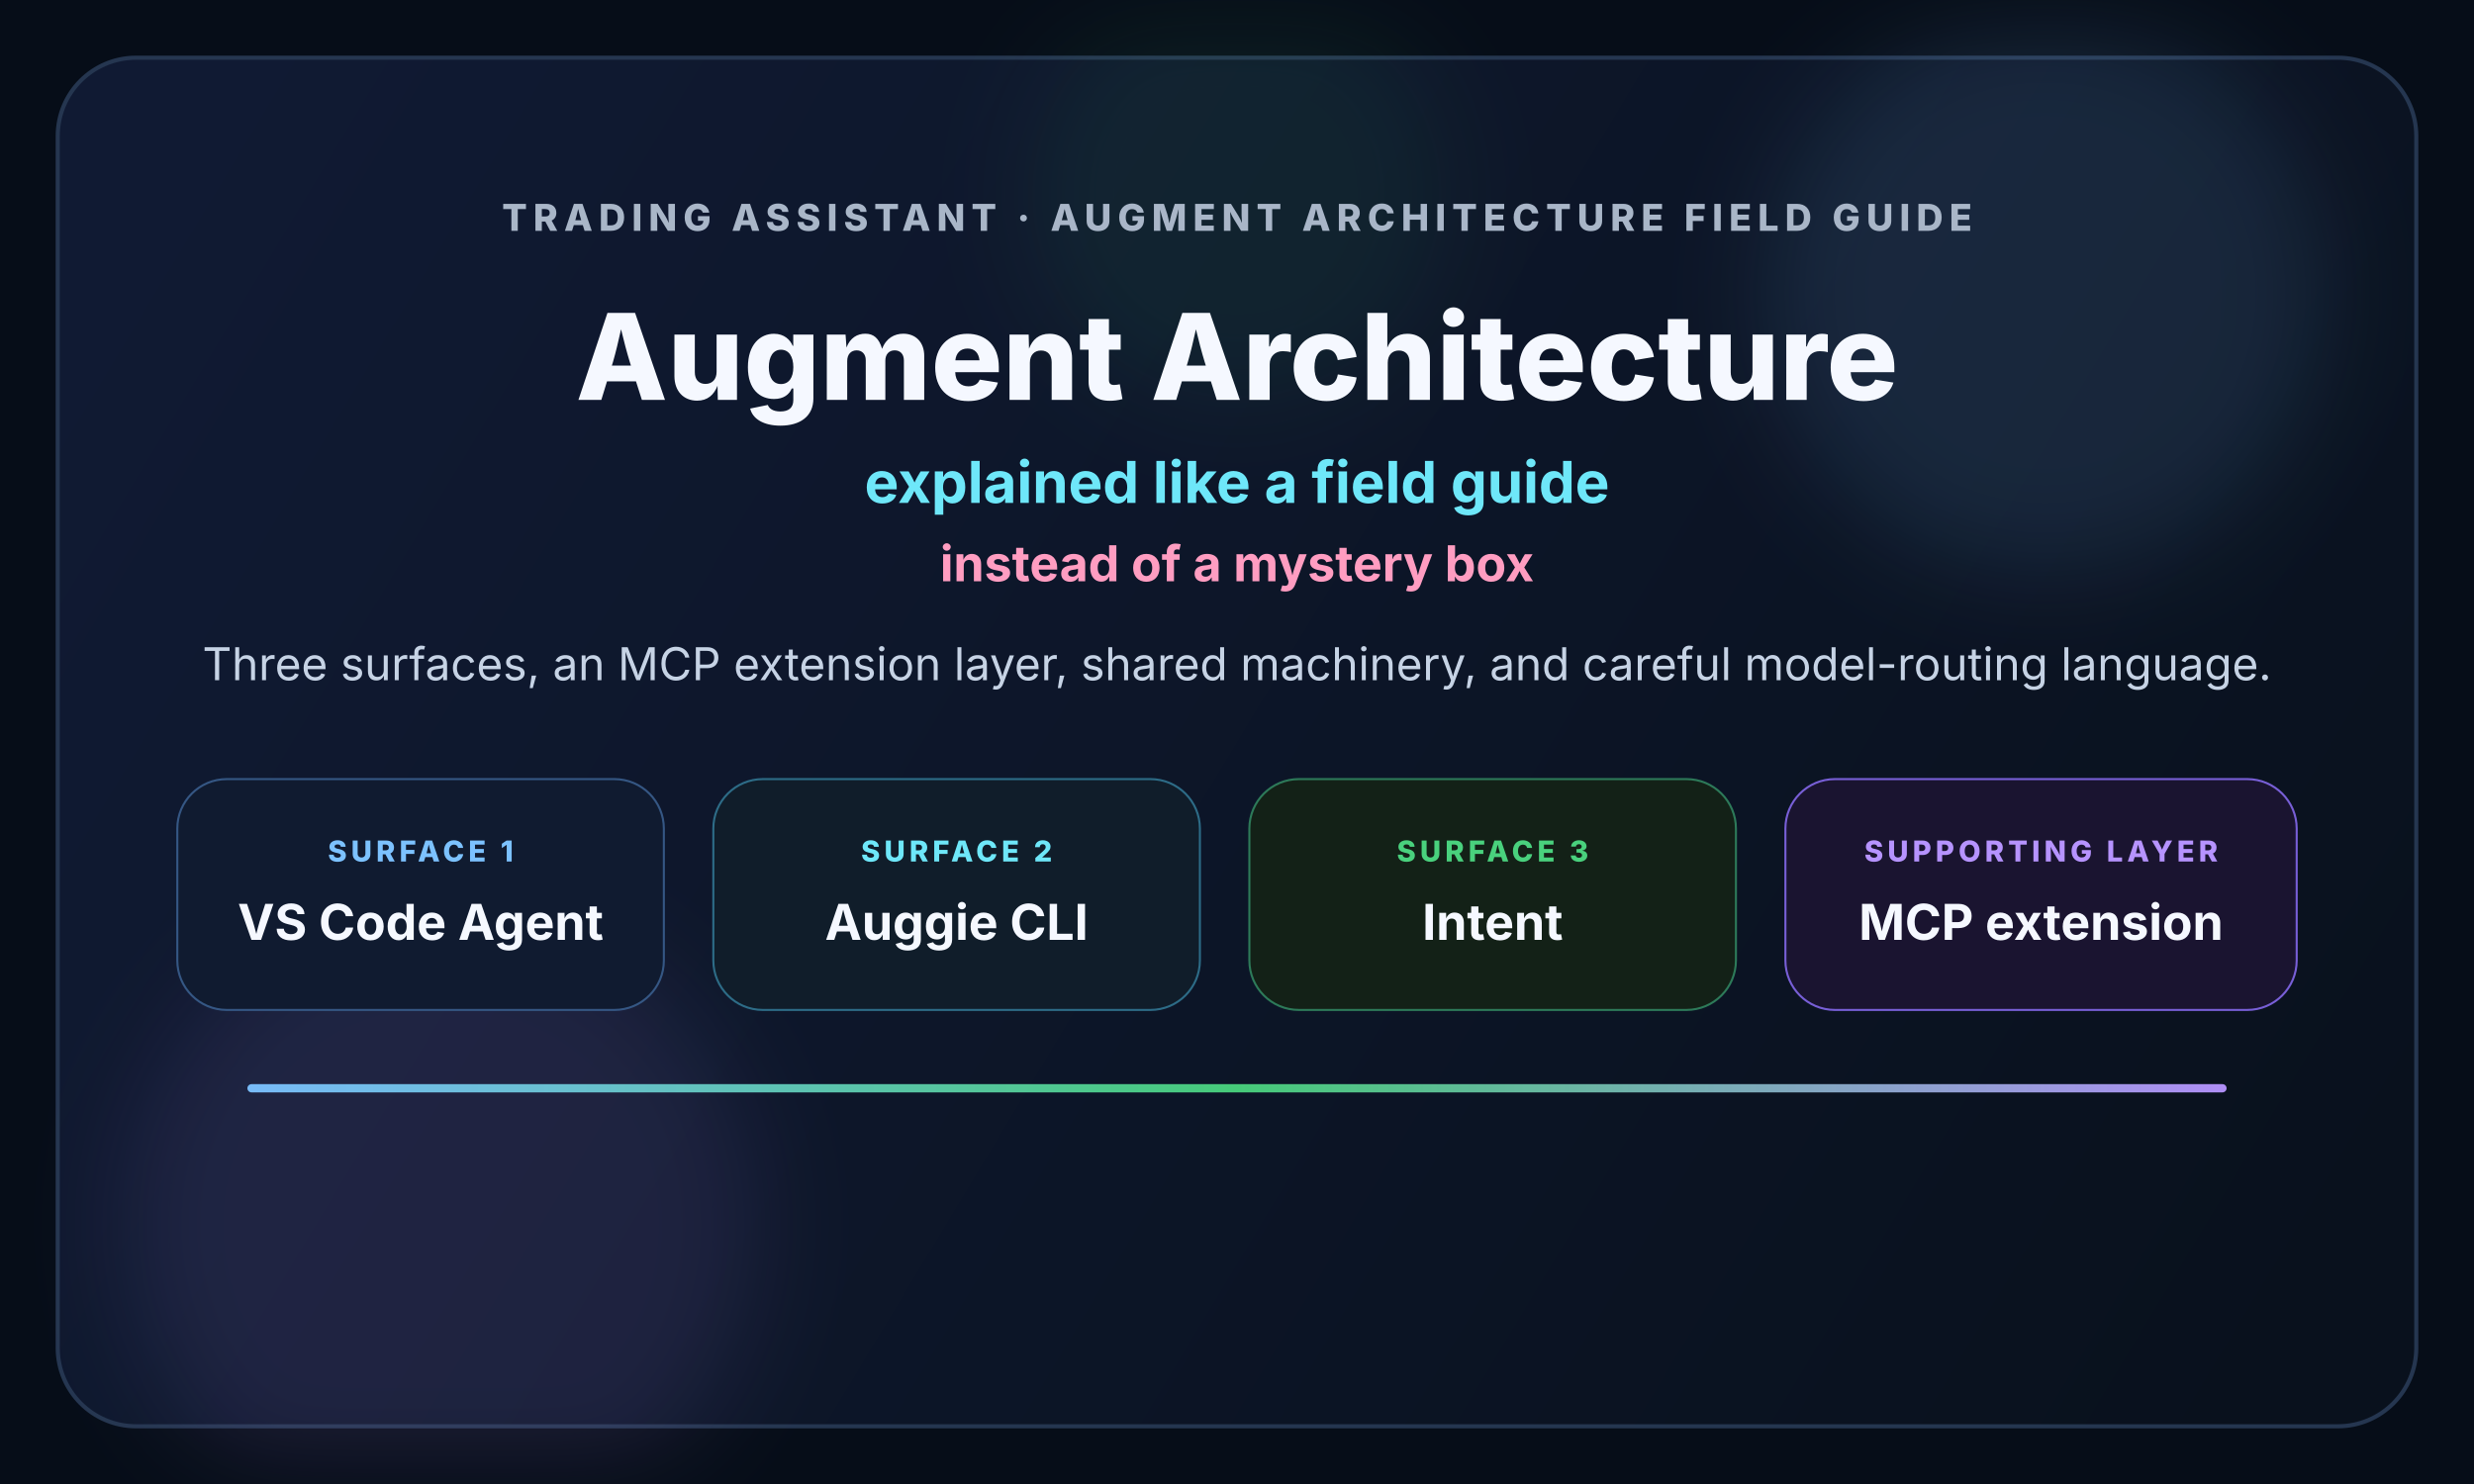
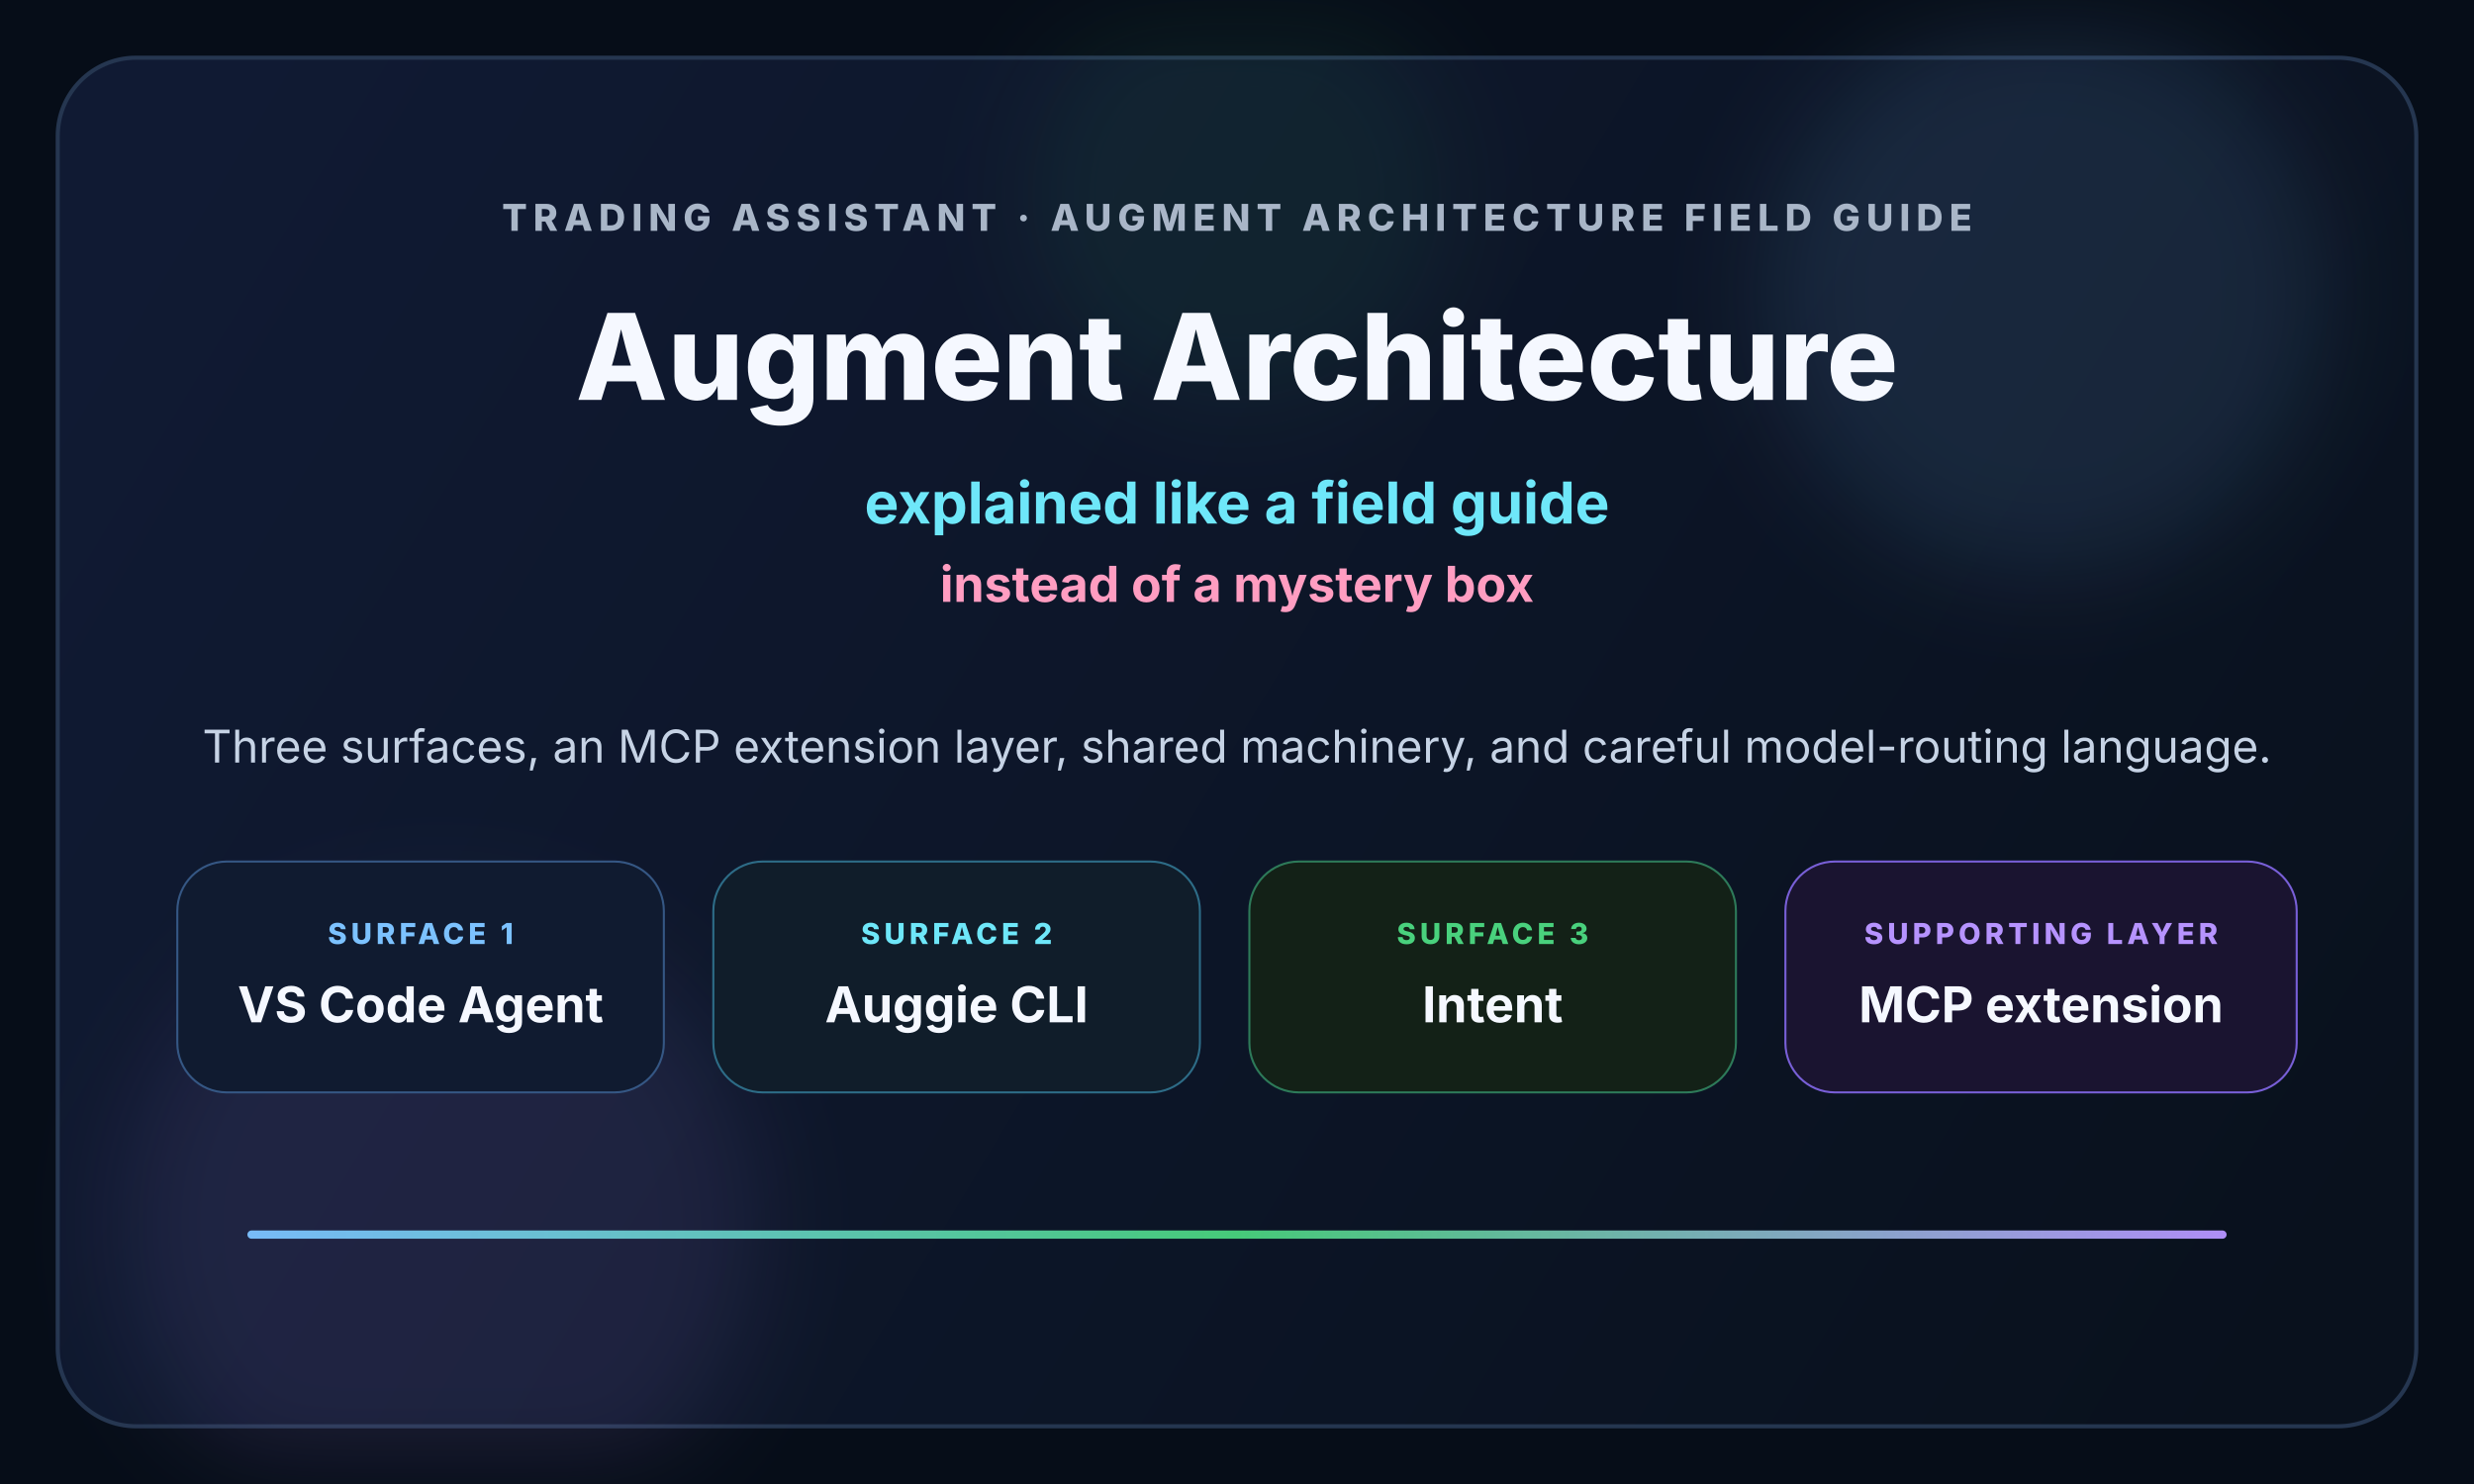
<svg xmlns="http://www.w3.org/2000/svg" width="1200" height="720" viewBox="0 0 1200 720" role="img" aria-labelledby="title desc">
  <defs>
    <linearGradient id="bg" x1="96" y1="56" x2="1104" y2="664" gradientUnits="userSpaceOnUse">
      <stop offset="0" stop-color="#101a33" />
      <stop offset="1" stop-color="#09111d" />
    </linearGradient>
    <linearGradient id="divider" x1="120" y1="0" x2="1080" y2="0" gradientUnits="userSpaceOnUse">
      <stop offset="0" stop-color="#7cc2ff" />
      <stop offset="0.5" stop-color="#49d17d" />
      <stop offset="1" stop-color="#b693ff" />
    </linearGradient>
    <filter id="softGlow" x="-30%" y="-30%" width="160%" height="160%">
      <feGaussianBlur stdDeviation="24" />
    </filter>
  </defs>
  <rect width="1200" height="720" fill="#060d18" />
  <rect x="28" y="28" width="1144" height="664" rx="38" fill="url(#bg)" stroke="#253650" stroke-width="2" />
  <circle cx="992" cy="142" r="136" fill="#7cc2ff" opacity="0.11" filter="url(#softGlow)" />
  <circle cx="214" cy="594" r="154" fill="#b693ff" opacity="0.1" filter="url(#softGlow)" />
  <circle cx="600" cy="94" r="104" fill="#49d17d" opacity="0.07" filter="url(#softGlow)" />
  <text x="600" y="112" fill="#a9b6c8" font-family="Inter, Arial, sans-serif" font-size="18" font-weight="800" letter-spacing="3" text-anchor="middle">TRADING ASSISTANT · AUGMENT ARCHITECTURE FIELD GUIDE</text>
  <text x="600" y="194" fill="#f5f8ff" font-family="Inter, Arial, sans-serif" font-size="58" font-weight="800" text-anchor="middle">Augment Architecture</text>
-   <text x="600" y="244" fill="#6ee7f9" font-family="Inter, Arial, sans-serif" font-size="28" font-weight="700" text-anchor="middle">explained like a field guide</text>
-   <text x="600" y="282" fill="#ff9dc1" font-family="Inter, Arial, sans-serif" font-size="24" font-weight="700" text-anchor="middle">instead of a mystery box</text>
-   <text x="600" y="330" fill="#c6d3e5" font-family="Inter, Arial, sans-serif" font-size="22" text-anchor="middle">Three surfaces, an MCP extension layer, shared machinery, and careful model-routing language.</text>
-   <rect x="86" y="378" width="236" height="112" rx="24" fill="#101b30" stroke="#355784" />
-   <rect x="346" y="378" width="236" height="112" rx="24" fill="#101d2a" stroke="#2d6c87" />
-   <rect x="606" y="378" width="236" height="112" rx="24" fill="#132117" stroke="#2d7a59" />
-   <rect x="866" y="378" width="248" height="112" rx="24" fill="#1a1430" stroke="#785fd7" />
-   <text x="204" y="418" fill="#7cc2ff" font-family="Inter, Arial, sans-serif" font-size="14" font-weight="800" letter-spacing="2" text-anchor="middle">SURFACE 1</text>
-   <text x="204" y="456" fill="#f5f8ff" font-family="Inter, Arial, sans-serif" font-size="24" font-weight="700" text-anchor="middle">VS Code Agent</text>
-   <text x="464" y="418" fill="#6ee7f9" font-family="Inter, Arial, sans-serif" font-size="14" font-weight="800" letter-spacing="2" text-anchor="middle">SURFACE 2</text>
-   <text x="464" y="456" fill="#f5f8ff" font-family="Inter, Arial, sans-serif" font-size="24" font-weight="700" text-anchor="middle">Auggie CLI</text>
-   <text x="724" y="418" fill="#49d17d" font-family="Inter, Arial, sans-serif" font-size="14" font-weight="800" letter-spacing="2" text-anchor="middle">SURFACE 3</text>
-   <text x="724" y="456" fill="#f5f8ff" font-family="Inter, Arial, sans-serif" font-size="24" font-weight="700" text-anchor="middle">Intent</text>
-   <text x="990" y="418" fill="#b693ff" font-family="Inter, Arial, sans-serif" font-size="14" font-weight="800" letter-spacing="2" text-anchor="middle">SUPPORTING LAYER</text>
-   <text x="990" y="456" fill="#f5f8ff" font-family="Inter, Arial, sans-serif" font-size="24" font-weight="700" text-anchor="middle">MCP extension</text>
-   <rect x="120" y="526" width="960" height="4" rx="2" fill="url(#divider)" opacity="0.96" />
+   <text x="600" y="254" fill="#6ee7f9" font-family="Inter, Arial, sans-serif" font-size="28" font-weight="700" text-anchor="middle">explained like a field guide</text>
+   <text x="600" y="292" fill="#ff9dc1" font-family="Inter, Arial, sans-serif" font-size="24" font-weight="700" text-anchor="middle">instead of a mystery box</text>
+   <text x="600" y="370" fill="#c6d3e5" font-family="Inter, Arial, sans-serif" font-size="22" text-anchor="middle">Three surfaces, an MCP extension layer, shared machinery, and careful model-routing language.</text>
+   <rect x="86" y="418" width="236" height="112" rx="24" fill="#101b30" stroke="#355784" />
+   <rect x="346" y="418" width="236" height="112" rx="24" fill="#101d2a" stroke="#2d6c87" />
+   <rect x="606" y="418" width="236" height="112" rx="24" fill="#132117" stroke="#2d7a59" />
+   <rect x="866" y="418" width="248" height="112" rx="24" fill="#1a1430" stroke="#785fd7" />
+   <text x="204" y="458" fill="#7cc2ff" font-family="Inter, Arial, sans-serif" font-size="14" font-weight="800" letter-spacing="2" text-anchor="middle">SURFACE 1</text>
+   <text x="204" y="496" fill="#f5f8ff" font-family="Inter, Arial, sans-serif" font-size="24" font-weight="700" text-anchor="middle">VS Code Agent</text>
+   <text x="464" y="458" fill="#6ee7f9" font-family="Inter, Arial, sans-serif" font-size="14" font-weight="800" letter-spacing="2" text-anchor="middle">SURFACE 2</text>
+   <text x="464" y="496" fill="#f5f8ff" font-family="Inter, Arial, sans-serif" font-size="24" font-weight="700" text-anchor="middle">Auggie CLI</text>
+   <text x="724" y="458" fill="#49d17d" font-family="Inter, Arial, sans-serif" font-size="14" font-weight="800" letter-spacing="2" text-anchor="middle">SURFACE 3</text>
+   <text x="724" y="496" fill="#f5f8ff" font-family="Inter, Arial, sans-serif" font-size="24" font-weight="700" text-anchor="middle">Intent</text>
+   <text x="990" y="458" fill="#b693ff" font-family="Inter, Arial, sans-serif" font-size="14" font-weight="800" letter-spacing="2" text-anchor="middle">SUPPORTING LAYER</text>
+   <text x="990" y="496" fill="#f5f8ff" font-family="Inter, Arial, sans-serif" font-size="24" font-weight="700" text-anchor="middle">MCP extension</text>
+   <rect x="120" y="597" width="960" height="4" rx="2" fill="url(#divider)" opacity="0.96" />
</svg>
